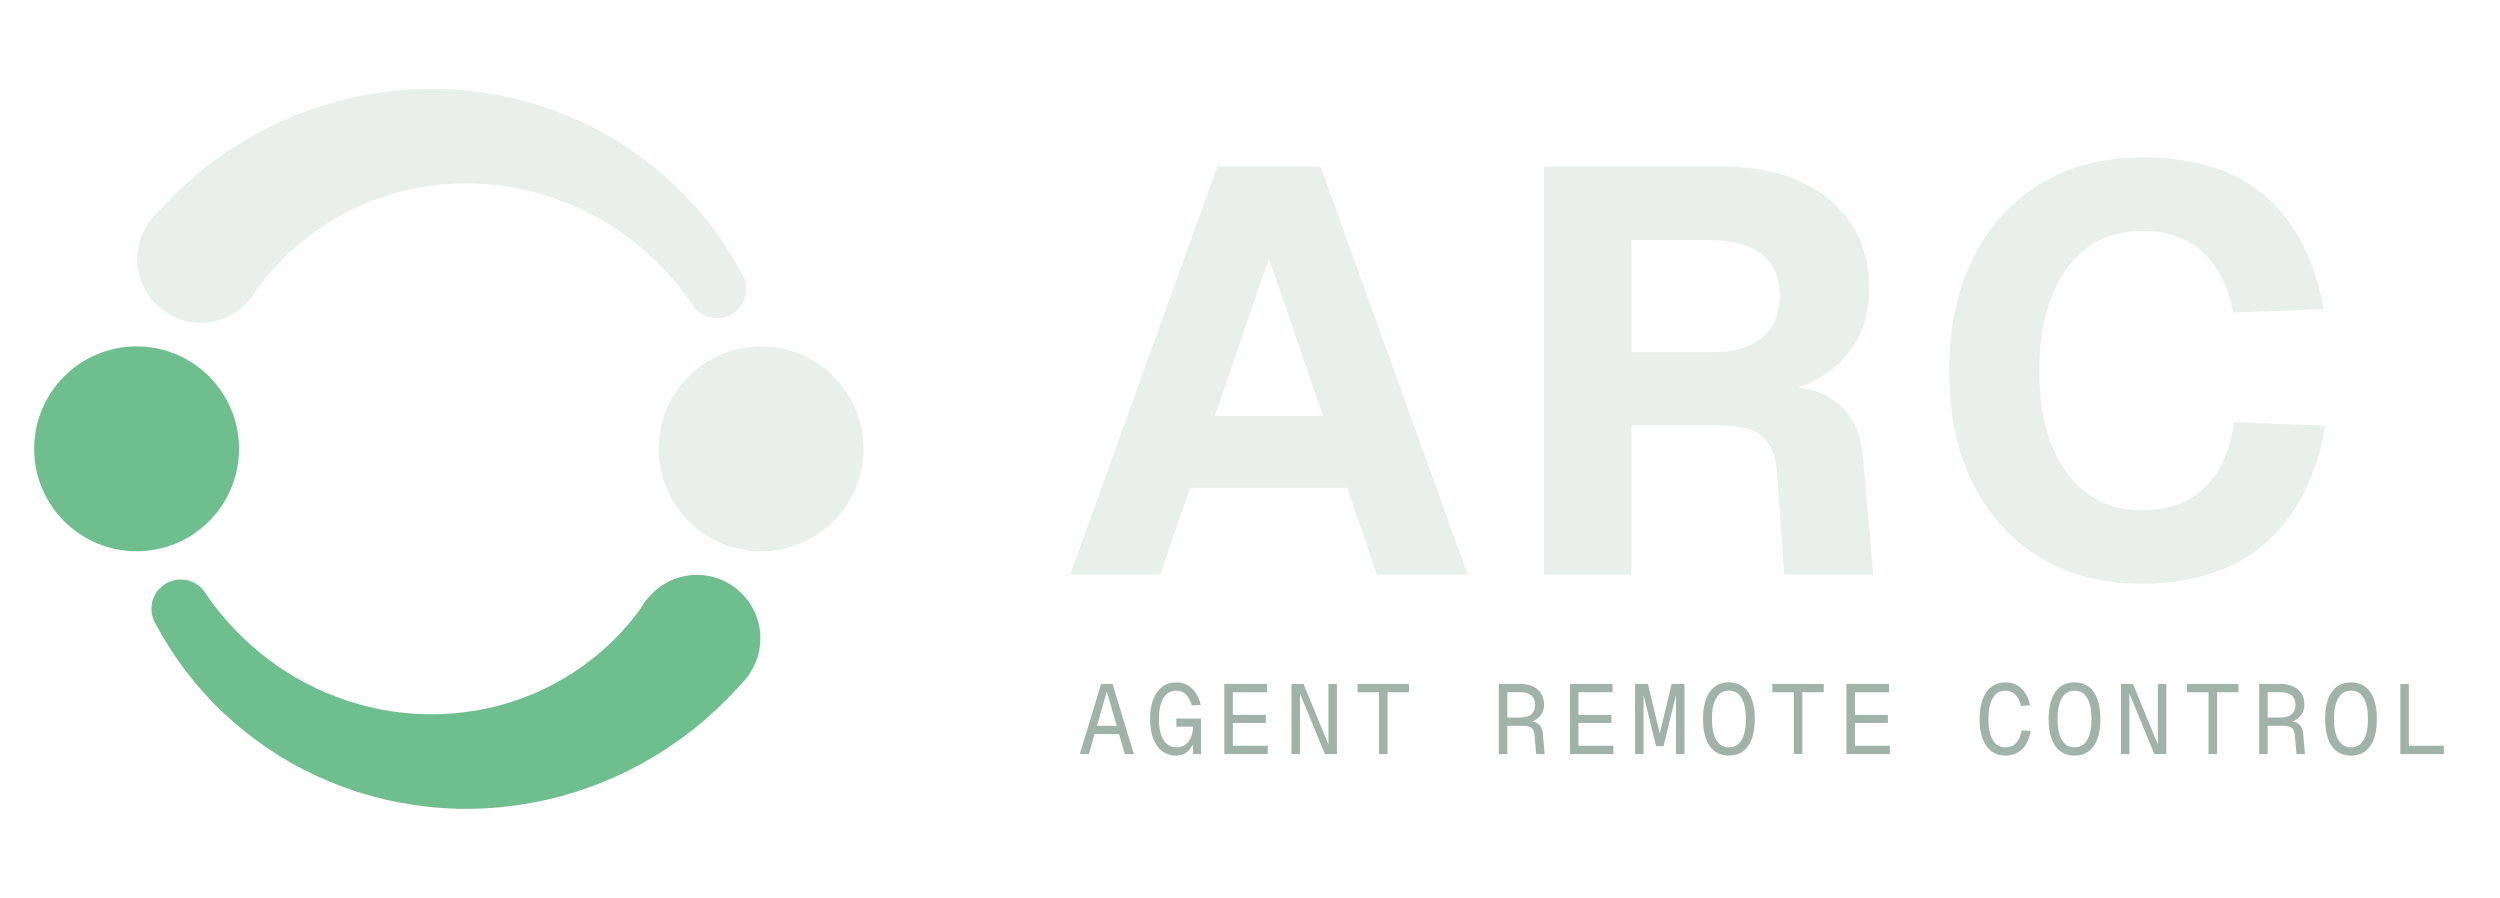
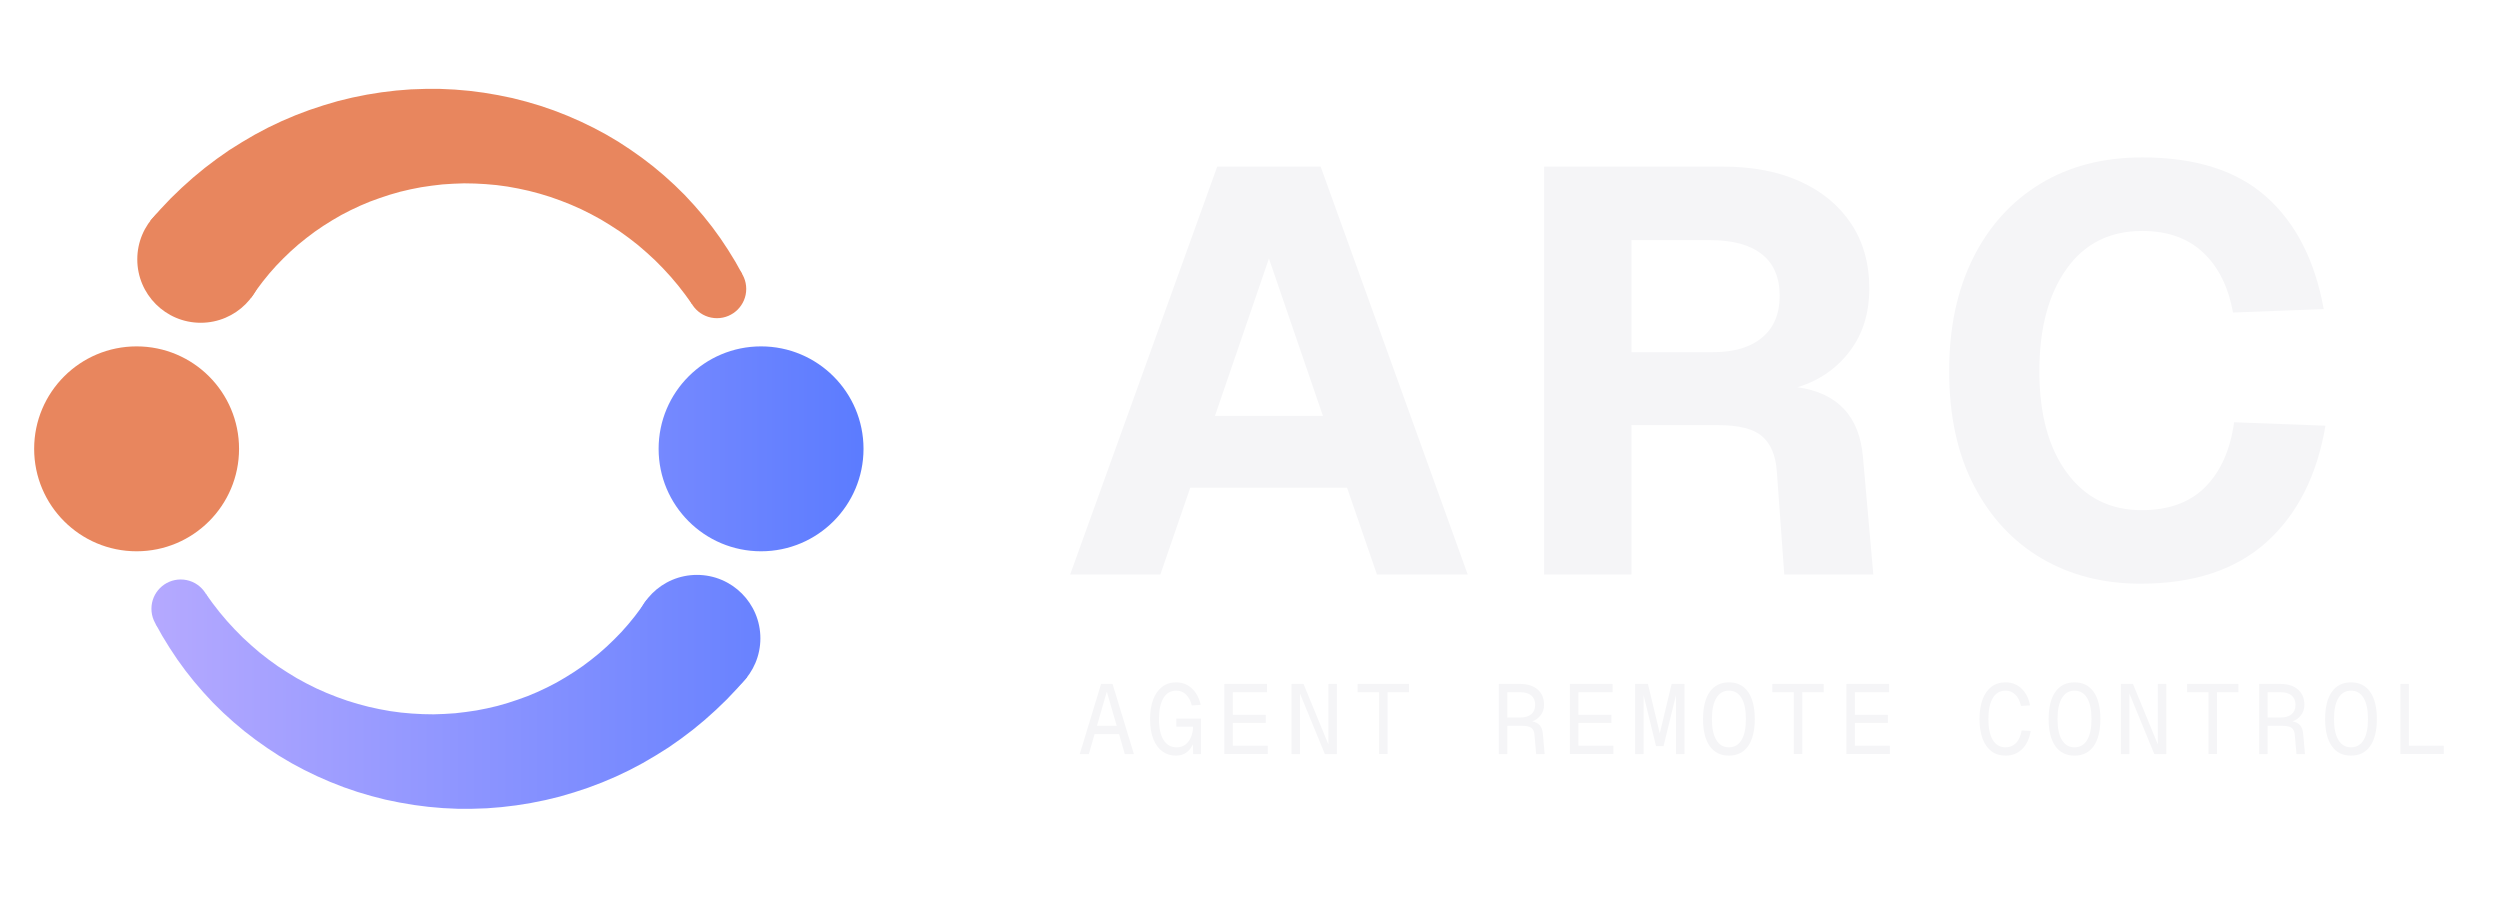
<svg xmlns="http://www.w3.org/2000/svg" width="557" height="200" viewBox="0 0 557 200">
  <g transform="translate(100,100) scale(2.17391) translate(-50,-50)">
-     <path d="M19.40 26.64 L20.43 25.46 L21.51 24.32 L22.63 23.24 L23.79 22.20 L24.99 21.21 L26.22 20.28 L27.49 19.39 L28.80 18.57 L30.13 17.79 L31.49 17.07 L32.88 16.41 L34.29 15.81 L35.72 15.27 L37.17 14.79 L38.63 14.36 L40.11 14.00 L41.60 13.70 L43.10 13.46 L44.60 13.28 L46.10 13.16 L47.61 13.11 L49.11 13.11 L50.61 13.18 L52.10 13.31 L53.58 13.50 L55.05 13.75 L56.51 14.05 L57.95 14.42 L59.37 14.84 L60.77 15.32 L62.15 15.86 L63.50 16.45 L64.82 17.09 L66.11 17.78 L67.38 18.53 L68.60 19.33 L69.79 20.17 L70.95 21.06 L72.06 21.99 L73.13 22.96 L74.17 23.98 L75.15 25.04 L76.09 26.13 L76.98 27.25 L77.83 28.42 L78.62 29.61 L79.37 30.83 L80.06 32.07 L74.91 35.15 L74.22 34.19 L73.50 33.26 L72.74 32.36 L71.95 31.50 L71.13 30.67 L70.27 29.88 L69.39 29.12 L68.48 28.41 L67.54 27.73 L66.57 27.10 L65.59 26.50 L64.58 25.95 L63.56 25.44 L62.52 24.98 L61.46 24.56 L60.39 24.18 L59.31 23.85 L58.21 23.56 L57.11 23.32 L56.01 23.12 L54.90 22.97 L53.78 22.87 L52.67 22.81 L51.56 22.79 L50.45 22.83 L49.35 22.90 L48.25 23.03 L47.16 23.19 L46.09 23.40 L45.02 23.65 L43.97 23.95 L42.94 24.29 L41.92 24.66 L40.92 25.08 L39.94 25.54 L38.99 26.03 L38.06 26.57 L37.15 27.14 L36.27 27.74 L35.42 28.38 L34.59 29.05 L33.80 29.75 L33.04 30.48 L32.31 31.23 L31.61 32.02 L30.95 32.83 L30.32 33.67 L29.73 34.52 Z" fill="#E9EFEB" />
-     <circle cx="24.57" cy="30.58" r="6.50" fill="#E9EFEB" />
-     <circle cx="77.48" cy="33.61" r="3.00" fill="#E9EFEB" />
-     <path d="M80.60 73.36 L79.57 74.54 L78.49 75.68 L77.37 76.76 L76.21 77.80 L75.01 78.79 L73.78 79.72 L72.51 80.61 L71.20 81.43 L69.87 82.21 L68.51 82.93 L67.12 83.59 L65.71 84.19 L64.28 84.73 L62.83 85.21 L61.37 85.64 L59.89 86.00 L58.40 86.30 L56.90 86.54 L55.40 86.72 L53.90 86.84 L52.39 86.89 L50.89 86.89 L49.39 86.82 L47.90 86.69 L46.42 86.50 L44.95 86.25 L43.49 85.95 L42.05 85.58 L40.63 85.16 L39.23 84.68 L37.85 84.14 L36.50 83.55 L35.18 82.91 L33.89 82.22 L32.62 81.47 L31.40 80.67 L30.21 79.83 L29.05 78.94 L27.94 78.01 L26.87 77.04 L25.83 76.02 L24.85 74.96 L23.91 73.87 L23.02 72.75 L22.17 71.58 L21.38 70.39 L20.63 69.17 L19.94 67.93 L25.09 64.85 L25.78 65.81 L26.50 66.74 L27.26 67.64 L28.05 68.50 L28.87 69.33 L29.73 70.12 L30.61 70.88 L31.52 71.59 L32.46 72.27 L33.43 72.90 L34.41 73.50 L35.42 74.05 L36.44 74.56 L37.48 75.02 L38.54 75.44 L39.61 75.82 L40.69 76.15 L41.79 76.44 L42.89 76.68 L43.99 76.88 L45.10 77.03 L46.22 77.13 L47.33 77.19 L48.44 77.21 L49.55 77.17 L50.65 77.10 L51.75 76.97 L52.84 76.81 L53.91 76.60 L54.98 76.35 L56.03 76.05 L57.06 75.71 L58.08 75.34 L59.08 74.92 L60.06 74.46 L61.01 73.97 L61.94 73.43 L62.85 72.86 L63.73 72.26 L64.58 71.62 L65.41 70.95 L66.20 70.25 L66.96 69.52 L67.69 68.77 L68.39 67.98 L69.05 67.17 L69.68 66.33 L70.27 65.48 Z" fill="#6FBF8E" />
-     <circle cx="75.43" cy="69.42" r="6.50" fill="#6FBF8E" />
-     <circle cx="22.52" cy="66.39" r="3.00" fill="#6FBF8E" />
-     <circle cx="18" cy="50" r="10.5" fill="#6FBF8E" />
-     <circle cx="82" cy="50" r="10.5" fill="#E9EFEB" />
+     <defs>
+       <linearGradient id="agent-dark" gradientUnits="userSpaceOnUse" x1="18" y1="50" x2="92" y2="50">
+         <stop stop-color="#B7AAFF" />
+         <stop offset="1" stop-color="#5C7CFF" />
+       </linearGradient>
+     </defs>
+     <path d="M19.40 26.64 L20.43 25.46 L21.51 24.32 L22.63 23.24 L23.79 22.20 L24.99 21.21 L26.22 20.28 L27.49 19.39 L28.80 18.57 L30.13 17.79 L31.49 17.07 L32.88 16.41 L34.29 15.81 L35.72 15.27 L37.17 14.79 L38.63 14.36 L40.11 14.00 L41.60 13.70 L43.10 13.46 L44.60 13.28 L46.10 13.16 L47.61 13.11 L49.11 13.11 L50.61 13.18 L52.10 13.31 L53.58 13.50 L55.05 13.75 L56.51 14.05 L57.95 14.42 L59.37 14.84 L60.77 15.32 L62.15 15.86 L63.50 16.45 L64.82 17.09 L66.11 17.78 L67.38 18.53 L68.60 19.33 L69.79 20.17 L70.95 21.06 L72.06 21.99 L73.13 22.96 L74.17 23.98 L75.15 25.04 L76.09 26.13 L76.98 27.25 L77.83 28.42 L78.62 29.61 L79.37 30.83 L80.06 32.07 L74.91 35.15 L74.22 34.19 L73.50 33.26 L72.74 32.36 L71.95 31.50 L71.13 30.67 L70.27 29.88 L69.39 29.12 L68.48 28.41 L67.54 27.73 L66.57 27.10 L65.59 26.50 L64.58 25.95 L63.56 25.44 L62.52 24.98 L61.46 24.56 L60.39 24.18 L59.31 23.85 L58.21 23.56 L57.11 23.32 L56.01 23.12 L54.90 22.97 L53.78 22.87 L52.67 22.81 L51.56 22.79 L50.45 22.83 L49.35 22.90 L48.25 23.03 L47.16 23.19 L46.09 23.40 L45.02 23.65 L43.97 23.95 L42.94 24.29 L41.92 24.66 L40.92 25.08 L39.94 25.54 L38.99 26.03 L38.06 26.57 L37.15 27.14 L36.27 27.74 L35.42 28.38 L34.59 29.05 L33.80 29.75 L33.04 30.48 L32.31 31.23 L31.61 32.02 L30.95 32.83 L30.32 33.67 L29.73 34.52 Z" fill="#E8865E" />
+     <circle cx="24.57" cy="30.58" r="6.50" fill="#E8865E" />
+     <circle cx="77.48" cy="33.61" r="3.00" fill="#E8865E" />
+     <path d="M80.60 73.36 L79.57 74.54 L78.49 75.68 L77.37 76.76 L76.21 77.80 L75.01 78.79 L73.78 79.72 L72.51 80.61 L71.20 81.43 L69.87 82.21 L68.51 82.93 L67.12 83.59 L65.71 84.19 L64.28 84.73 L62.83 85.21 L61.37 85.64 L59.89 86.00 L58.40 86.30 L56.90 86.54 L55.40 86.72 L53.90 86.84 L52.39 86.89 L50.89 86.89 L49.39 86.82 L47.90 86.69 L46.42 86.50 L44.95 86.25 L43.49 85.95 L42.05 85.58 L40.63 85.16 L39.23 84.68 L37.85 84.14 L36.50 83.55 L35.18 82.91 L33.89 82.22 L32.62 81.47 L31.40 80.67 L30.21 79.83 L29.05 78.94 L27.94 78.01 L26.87 77.04 L25.83 76.02 L24.85 74.96 L23.91 73.87 L23.02 72.75 L22.17 71.58 L21.38 70.39 L20.63 69.17 L19.94 67.93 L25.09 64.85 L25.78 65.81 L26.50 66.74 L27.26 67.64 L28.05 68.50 L28.87 69.33 L29.73 70.12 L30.61 70.88 L31.52 71.59 L32.46 72.27 L33.43 72.90 L34.41 73.50 L35.42 74.05 L36.44 74.56 L37.48 75.02 L38.54 75.44 L39.61 75.82 L40.69 76.15 L41.79 76.44 L42.89 76.68 L43.99 76.88 L45.10 77.03 L46.22 77.13 L47.33 77.19 L48.44 77.21 L49.55 77.17 L50.65 77.10 L51.75 76.97 L52.84 76.81 L53.91 76.60 L54.98 76.35 L56.03 76.05 L57.06 75.71 L58.08 75.34 L59.08 74.92 L60.06 74.46 L61.01 73.97 L61.94 73.43 L62.85 72.86 L63.73 72.26 L64.58 71.62 L65.41 70.95 L66.20 70.25 L66.96 69.52 L67.69 68.77 L68.39 67.98 L69.05 67.17 L69.68 66.33 L70.27 65.48 Z" fill="url(#agent-dark)" />
+     <circle cx="75.43" cy="69.42" r="6.50" fill="url(#agent-dark)" />
+     <circle cx="22.52" cy="66.39" r="3.00" fill="url(#agent-dark)" />
+     <circle cx="18" cy="50" r="10.5" fill="#E8865E" />
+     <circle cx="82" cy="50" r="10.5" fill="url(#agent-dark)" />
  </g>
-   <path d="M238.432 128.0 271.2 37.12H294.24L327.008 128.0H306.784L300.128 108.672H265.184L258.528 128.0ZM270.688 92.672H294.752L282.72 57.6Z" fill="#E9EFEB" />
-   <path d="M344.032 128.0V37.12H383.84Q393.824 37.12 401.12 40.448Q408.416 43.776 412.448 49.856Q416.48 55.936 416.48 64.256Q416.48 72.576 412.064 78.336Q407.648 84.096 400.48 86.272Q413.92 88.192 415.072 101.888L417.376 128.0H397.536L395.872 104.96Q395.488 99.712 392.608 97.216Q389.728 94.72 382.816 94.72H363.488V128.0ZM363.488 78.464H381.664Q388.704 78.464 392.608 75.2Q396.512 71.936 396.512 65.92Q396.512 59.776 392.544 56.64Q388.576 53.504 381.024 53.504H363.488Z" fill="#E9EFEB" />
-   <path d="M476.896 130.048Q464.48 130.048 454.88 124.416Q445.28 118.784 439.776 108.16Q434.272 97.536 434.272 82.688Q434.272 68.224 439.584 57.536Q444.896 46.848 454.56 40.96Q464.224 35.072 477.28 35.072Q495.072 35.072 504.928 43.84Q514.784 52.608 517.728 68.864L497.504 69.632Q495.968 61.056 490.848 56.256Q485.728 51.456 477.28 51.456Q466.4 51.456 460.384 59.968Q454.368 68.48 454.368 82.688Q454.368 97.024 460.512 105.344Q466.656 113.664 477.152 113.664Q486.24 113.664 491.36 108.48Q496.48 103.296 497.76 94.08L518.112 94.848Q515.296 111.488 504.992 120.768Q494.688 130.048 476.896 130.048Z" fill="#E9EFEB" />
-   <path d="M240.572 168.0 245.324 152.38H247.876L252.628 168.0H250.604L249.328 163.556H243.872L242.596 168.0ZM246.6 154.096 244.4 161.708H248.8Z" fill="#9FB3A8" />
-   <path d="M261.956 168.352Q260.306 168.352 259.019 167.439Q257.732 166.526 256.984 164.711Q256.236 162.896 256.236 160.212Q256.236 157.682 256.929 155.856Q257.622 154.03 258.92 153.029Q260.218 152.028 262.044 152.028Q263.474 152.028 264.585 152.666Q265.696 153.304 266.444 154.437Q267.192 155.57 267.522 157.044L265.542 157.176Q265.168 155.724 264.299 154.8Q263.43 153.876 262.044 153.876Q260.218 153.876 259.217 155.526Q258.216 157.176 258.216 160.212Q258.216 163.226 259.239 164.865Q260.262 166.504 262.132 166.504Q263.804 166.504 264.783 165.217Q265.762 163.93 265.828 161.906H262.088V160.102H267.588V168.0H265.828L265.784 165.844Q265.234 166.988 264.321 167.67Q263.408 168.352 261.956 168.352Z" fill="#9FB3A8" />
-   <path d="M272.78 168.0V152.38H282.284V154.228H274.672V159.266H282.02V161.07H274.672V166.152H282.46V168.0Z" fill="#9FB3A8" />
-   <path d="M287.74 168.0V152.38H290.424L295.968 165.866V152.38H297.86V168.0H295.176L289.632 154.514V168.0Z" fill="#9FB3A8" />
-   <path d="M307.254 168.0V154.228H302.48V152.38H313.92V154.228H309.146V168.0Z" fill="#9FB3A8" />
-   <path d="M333.94 168.0V152.38H338.692Q341.156 152.38 342.586 153.623Q344.016 154.866 344.016 157.044Q344.016 158.43 343.213 159.409Q342.41 160.388 341.376 160.718Q342.498 160.938 343.07 161.598Q343.642 162.258 343.752 163.512L344.148 168.0H342.256L341.882 163.754Q341.794 162.654 341.2 162.181Q340.606 161.708 339.088 161.708H335.832V168.0ZM335.832 159.86H338.692Q340.32 159.86 341.178 159.123Q342.036 158.386 342.036 157.044Q342.036 155.68 341.178 154.954Q340.32 154.228 338.692 154.228H335.832Z" fill="#9FB3A8" />
-   <path d="M349.78 168.0V152.38H359.284V154.228H351.672V159.266H359.02V161.07H351.672V166.152H359.46V168.0Z" fill="#9FB3A8" />
-   <path d="M368.964 166.24 366.192 154.866V168.0H364.3V152.38H367.16L369.8 163.402L372.44 152.38H375.3V168.0H373.408V154.866L370.636 166.24Z" fill="#9FB3A8" />
-   <path d="M385.2 168.352Q382.428 168.352 380.932 166.24Q379.436 164.128 379.436 160.212Q379.436 156.274 380.932 154.151Q382.428 152.028 385.2 152.028Q387.972 152.028 389.468 154.151Q390.964 156.274 390.964 160.212Q390.964 164.128 389.468 166.24Q387.972 168.352 385.2 168.352ZM385.2 166.504Q387.026 166.504 388.005 164.887Q388.984 163.27 388.984 160.212Q388.984 157.132 388.005 155.504Q387.026 153.876 385.2 153.876Q383.396 153.876 382.406 155.504Q381.416 157.132 381.416 160.212Q381.416 163.27 382.406 164.887Q383.396 166.504 385.2 166.504Z" fill="#9FB3A8" />
-   <path d="M399.654 168.0V154.228H394.88V152.38H406.32V154.228H401.546V168.0Z" fill="#9FB3A8" />
-   <path d="M411.38 168.0V152.38H420.884V154.228H413.272V159.266H420.62V161.07H413.272V166.152H421.06V168.0Z" fill="#9FB3A8" />
-   <path d="M446.844 168.352Q444.974 168.352 443.676 167.362Q442.378 166.372 441.707 164.546Q441.036 162.72 441.036 160.212Q441.036 157.682 441.707 155.856Q442.378 154.03 443.676 153.029Q444.974 152.028 446.844 152.028Q448.912 152.028 450.364 153.381Q451.816 154.734 452.3 157.154L450.276 157.286Q449.902 155.592 448.989 154.734Q448.076 153.876 446.844 153.876Q444.974 153.876 443.995 155.526Q443.016 157.176 443.016 160.212Q443.016 163.226 443.995 164.865Q444.974 166.504 446.844 166.504Q448.208 166.504 449.154 165.558Q450.1 164.612 450.43 162.742L452.432 162.852Q452.014 165.426 450.54 166.889Q449.066 168.352 446.844 168.352Z" fill="#9FB3A8" />
-   <path d="M462.2 168.352Q459.428 168.352 457.932 166.24Q456.436 164.128 456.436 160.212Q456.436 156.274 457.932 154.151Q459.428 152.028 462.2 152.028Q464.972 152.028 466.468 154.151Q467.964 156.274 467.964 160.212Q467.964 164.128 466.468 166.24Q464.972 168.352 462.2 168.352ZM462.2 166.504Q464.026 166.504 465.005 164.887Q465.984 163.27 465.984 160.212Q465.984 157.132 465.005 155.504Q464.026 153.876 462.2 153.876Q460.396 153.876 459.406 155.504Q458.416 157.132 458.416 160.212Q458.416 163.27 459.406 164.887Q460.396 166.504 462.2 166.504Z" fill="#9FB3A8" />
-   <path d="M472.54 168.0V152.38H475.224L480.768 165.866V152.38H482.66V168.0H479.976L474.432 154.514V168.0Z" fill="#9FB3A8" />
-   <path d="M492.054 168.0V154.228H487.28V152.38H498.72V154.228H493.946V168.0Z" fill="#9FB3A8" />
-   <path d="M503.34 168.0V152.38H508.092Q510.556 152.38 511.986 153.623Q513.416 154.866 513.416 157.044Q513.416 158.43 512.613 159.409Q511.81 160.388 510.776 160.718Q511.898 160.938 512.47 161.598Q513.042 162.258 513.152 163.512L513.548 168.0H511.656L511.282 163.754Q511.194 162.654 510.6 162.181Q510.006 161.708 508.488 161.708H505.232V168.0ZM505.232 159.86H508.092Q509.72 159.86 510.578 159.123Q511.436 158.386 511.436 157.044Q511.436 155.68 510.578 154.954Q509.72 154.228 508.092 154.228H505.232Z" fill="#9FB3A8" />
-   <path d="M523.8 168.352Q521.028 168.352 519.532 166.24Q518.036 164.128 518.036 160.212Q518.036 156.274 519.532 154.151Q521.028 152.028 523.8 152.028Q526.572 152.028 528.068 154.151Q529.564 156.274 529.564 160.212Q529.564 164.128 528.068 166.24Q526.572 168.352 523.8 168.352ZM523.8 166.504Q525.626 166.504 526.605 164.887Q527.584 163.27 527.584 160.212Q527.584 157.132 526.605 155.504Q525.626 153.876 523.8 153.876Q521.996 153.876 521.006 155.504Q520.016 157.132 520.016 160.212Q520.016 163.27 521.006 164.887Q521.996 166.504 523.8 166.504Z" fill="#9FB3A8" />
-   <path d="M534.8 168.0V152.38H536.692V166.152H544.48V168.0Z" fill="#9FB3A8" />
+   <path d="M238.432 128.0 271.2 37.12H294.24L327.008 128.0H306.784L300.128 108.672H265.184L258.528 128.0ZM270.688 92.672H294.752L282.72 57.6Z" fill="#F5F5F7" />
+   <path d="M344.032 128.0V37.12H383.84Q393.824 37.12 401.12 40.448Q408.416 43.776 412.448 49.856Q416.48 55.936 416.48 64.256Q416.48 72.576 412.064 78.336Q407.648 84.096 400.48 86.272Q413.92 88.192 415.072 101.888L417.376 128.0H397.536L395.872 104.96Q395.488 99.712 392.608 97.216Q389.728 94.72 382.816 94.72H363.488V128.0ZM363.488 78.464H381.664Q388.704 78.464 392.608 75.2Q396.512 71.936 396.512 65.92Q396.512 59.776 392.544 56.64Q388.576 53.504 381.024 53.504H363.488Z" fill="#F5F5F7" />
+   <path d="M476.896 130.048Q464.48 130.048 454.88 124.416Q445.28 118.784 439.776 108.16Q434.272 97.536 434.272 82.688Q434.272 68.224 439.584 57.536Q444.896 46.848 454.56 40.96Q464.224 35.072 477.28 35.072Q495.072 35.072 504.928 43.84Q514.784 52.608 517.728 68.864L497.504 69.632Q495.968 61.056 490.848 56.256Q485.728 51.456 477.28 51.456Q466.4 51.456 460.384 59.968Q454.368 68.48 454.368 82.688Q454.368 97.024 460.512 105.344Q466.656 113.664 477.152 113.664Q486.24 113.664 491.36 108.48Q496.48 103.296 497.76 94.08L518.112 94.848Q515.296 111.488 504.992 120.768Q494.688 130.048 476.896 130.048Z" fill="#F5F5F7" />
+   <path d="M240.572 168.0 245.324 152.38H247.876L252.628 168.0H250.604L249.328 163.556H243.872L242.596 168.0ZM246.6 154.096 244.4 161.708H248.8Z" fill="#F5F5F7" />
+   <path d="M261.956 168.352Q260.306 168.352 259.019 167.439Q257.732 166.526 256.984 164.711Q256.236 162.896 256.236 160.212Q256.236 157.682 256.929 155.856Q257.622 154.03 258.92 153.029Q260.218 152.028 262.044 152.028Q263.474 152.028 264.585 152.666Q265.696 153.304 266.444 154.437Q267.192 155.57 267.522 157.044L265.542 157.176Q265.168 155.724 264.299 154.8Q263.43 153.876 262.044 153.876Q260.218 153.876 259.217 155.526Q258.216 157.176 258.216 160.212Q258.216 163.226 259.239 164.865Q260.262 166.504 262.132 166.504Q263.804 166.504 264.783 165.217Q265.762 163.93 265.828 161.906H262.088V160.102H267.588V168.0H265.828L265.784 165.844Q265.234 166.988 264.321 167.67Q263.408 168.352 261.956 168.352Z" fill="#F5F5F7" />
+   <path d="M272.78 168.0V152.38H282.284V154.228H274.672V159.266H282.02V161.07H274.672V166.152H282.46V168.0Z" fill="#F5F5F7" />
+   <path d="M287.74 168.0V152.38H290.424L295.968 165.866V152.38H297.86V168.0H295.176L289.632 154.514V168.0Z" fill="#F5F5F7" />
+   <path d="M307.254 168.0V154.228H302.48V152.38H313.92V154.228H309.146V168.0Z" fill="#F5F5F7" />
+   <path d="M333.94 168.0V152.38H338.692Q341.156 152.38 342.586 153.623Q344.016 154.866 344.016 157.044Q344.016 158.43 343.213 159.409Q342.41 160.388 341.376 160.718Q342.498 160.938 343.07 161.598Q343.642 162.258 343.752 163.512L344.148 168.0H342.256L341.882 163.754Q341.794 162.654 341.2 162.181Q340.606 161.708 339.088 161.708H335.832V168.0ZM335.832 159.86H338.692Q340.32 159.86 341.178 159.123Q342.036 158.386 342.036 157.044Q342.036 155.68 341.178 154.954Q340.32 154.228 338.692 154.228H335.832Z" fill="#F5F5F7" />
+   <path d="M349.78 168.0V152.38H359.284V154.228H351.672V159.266H359.02V161.07H351.672V166.152H359.46V168.0Z" fill="#F5F5F7" />
+   <path d="M368.964 166.24 366.192 154.866V168.0H364.3V152.38H367.16L369.8 163.402L372.44 152.38H375.3V168.0H373.408V154.866L370.636 166.24Z" fill="#F5F5F7" />
+   <path d="M385.2 168.352Q382.428 168.352 380.932 166.24Q379.436 164.128 379.436 160.212Q379.436 156.274 380.932 154.151Q382.428 152.028 385.2 152.028Q387.972 152.028 389.468 154.151Q390.964 156.274 390.964 160.212Q390.964 164.128 389.468 166.24Q387.972 168.352 385.2 168.352ZM385.2 166.504Q387.026 166.504 388.005 164.887Q388.984 163.27 388.984 160.212Q388.984 157.132 388.005 155.504Q387.026 153.876 385.2 153.876Q383.396 153.876 382.406 155.504Q381.416 157.132 381.416 160.212Q381.416 163.27 382.406 164.887Q383.396 166.504 385.2 166.504Z" fill="#F5F5F7" />
+   <path d="M399.654 168.0V154.228H394.88V152.38H406.32V154.228H401.546V168.0Z" fill="#F5F5F7" />
+   <path d="M411.38 168.0V152.38H420.884V154.228H413.272V159.266H420.62V161.07H413.272V166.152H421.06V168.0Z" fill="#F5F5F7" />
+   <path d="M446.844 168.352Q444.974 168.352 443.676 167.362Q442.378 166.372 441.707 164.546Q441.036 162.72 441.036 160.212Q441.036 157.682 441.707 155.856Q442.378 154.03 443.676 153.029Q444.974 152.028 446.844 152.028Q448.912 152.028 450.364 153.381Q451.816 154.734 452.3 157.154L450.276 157.286Q449.902 155.592 448.989 154.734Q448.076 153.876 446.844 153.876Q444.974 153.876 443.995 155.526Q443.016 157.176 443.016 160.212Q443.016 163.226 443.995 164.865Q444.974 166.504 446.844 166.504Q448.208 166.504 449.154 165.558Q450.1 164.612 450.43 162.742L452.432 162.852Q452.014 165.426 450.54 166.889Q449.066 168.352 446.844 168.352Z" fill="#F5F5F7" />
+   <path d="M462.2 168.352Q459.428 168.352 457.932 166.24Q456.436 164.128 456.436 160.212Q456.436 156.274 457.932 154.151Q459.428 152.028 462.2 152.028Q464.972 152.028 466.468 154.151Q467.964 156.274 467.964 160.212Q467.964 164.128 466.468 166.24Q464.972 168.352 462.2 168.352ZM462.2 166.504Q464.026 166.504 465.005 164.887Q465.984 163.27 465.984 160.212Q465.984 157.132 465.005 155.504Q464.026 153.876 462.2 153.876Q460.396 153.876 459.406 155.504Q458.416 157.132 458.416 160.212Q458.416 163.27 459.406 164.887Q460.396 166.504 462.2 166.504Z" fill="#F5F5F7" />
+   <path d="M472.54 168.0V152.38H475.224L480.768 165.866V152.38H482.66V168.0H479.976L474.432 154.514V168.0Z" fill="#F5F5F7" />
+   <path d="M492.054 168.0V154.228H487.28V152.38H498.72V154.228H493.946V168.0Z" fill="#F5F5F7" />
+   <path d="M503.34 168.0V152.38H508.092Q510.556 152.38 511.986 153.623Q513.416 154.866 513.416 157.044Q513.416 158.43 512.613 159.409Q511.81 160.388 510.776 160.718Q511.898 160.938 512.47 161.598Q513.042 162.258 513.152 163.512L513.548 168.0H511.656L511.282 163.754Q511.194 162.654 510.6 162.181Q510.006 161.708 508.488 161.708H505.232V168.0ZM505.232 159.86H508.092Q509.72 159.86 510.578 159.123Q511.436 158.386 511.436 157.044Q511.436 155.68 510.578 154.954Q509.72 154.228 508.092 154.228H505.232Z" fill="#F5F5F7" />
+   <path d="M523.8 168.352Q521.028 168.352 519.532 166.24Q518.036 164.128 518.036 160.212Q518.036 156.274 519.532 154.151Q521.028 152.028 523.8 152.028Q526.572 152.028 528.068 154.151Q529.564 156.274 529.564 160.212Q529.564 164.128 528.068 166.24Q526.572 168.352 523.8 168.352ZM523.8 166.504Q525.626 166.504 526.605 164.887Q527.584 163.27 527.584 160.212Q527.584 157.132 526.605 155.504Q525.626 153.876 523.8 153.876Q521.996 153.876 521.006 155.504Q520.016 157.132 520.016 160.212Q520.016 163.27 521.006 164.887Q521.996 166.504 523.8 166.504Z" fill="#F5F5F7" />
+   <path d="M534.8 168.0V152.38H536.692V166.152H544.48V168.0Z" fill="#F5F5F7" />
</svg>
